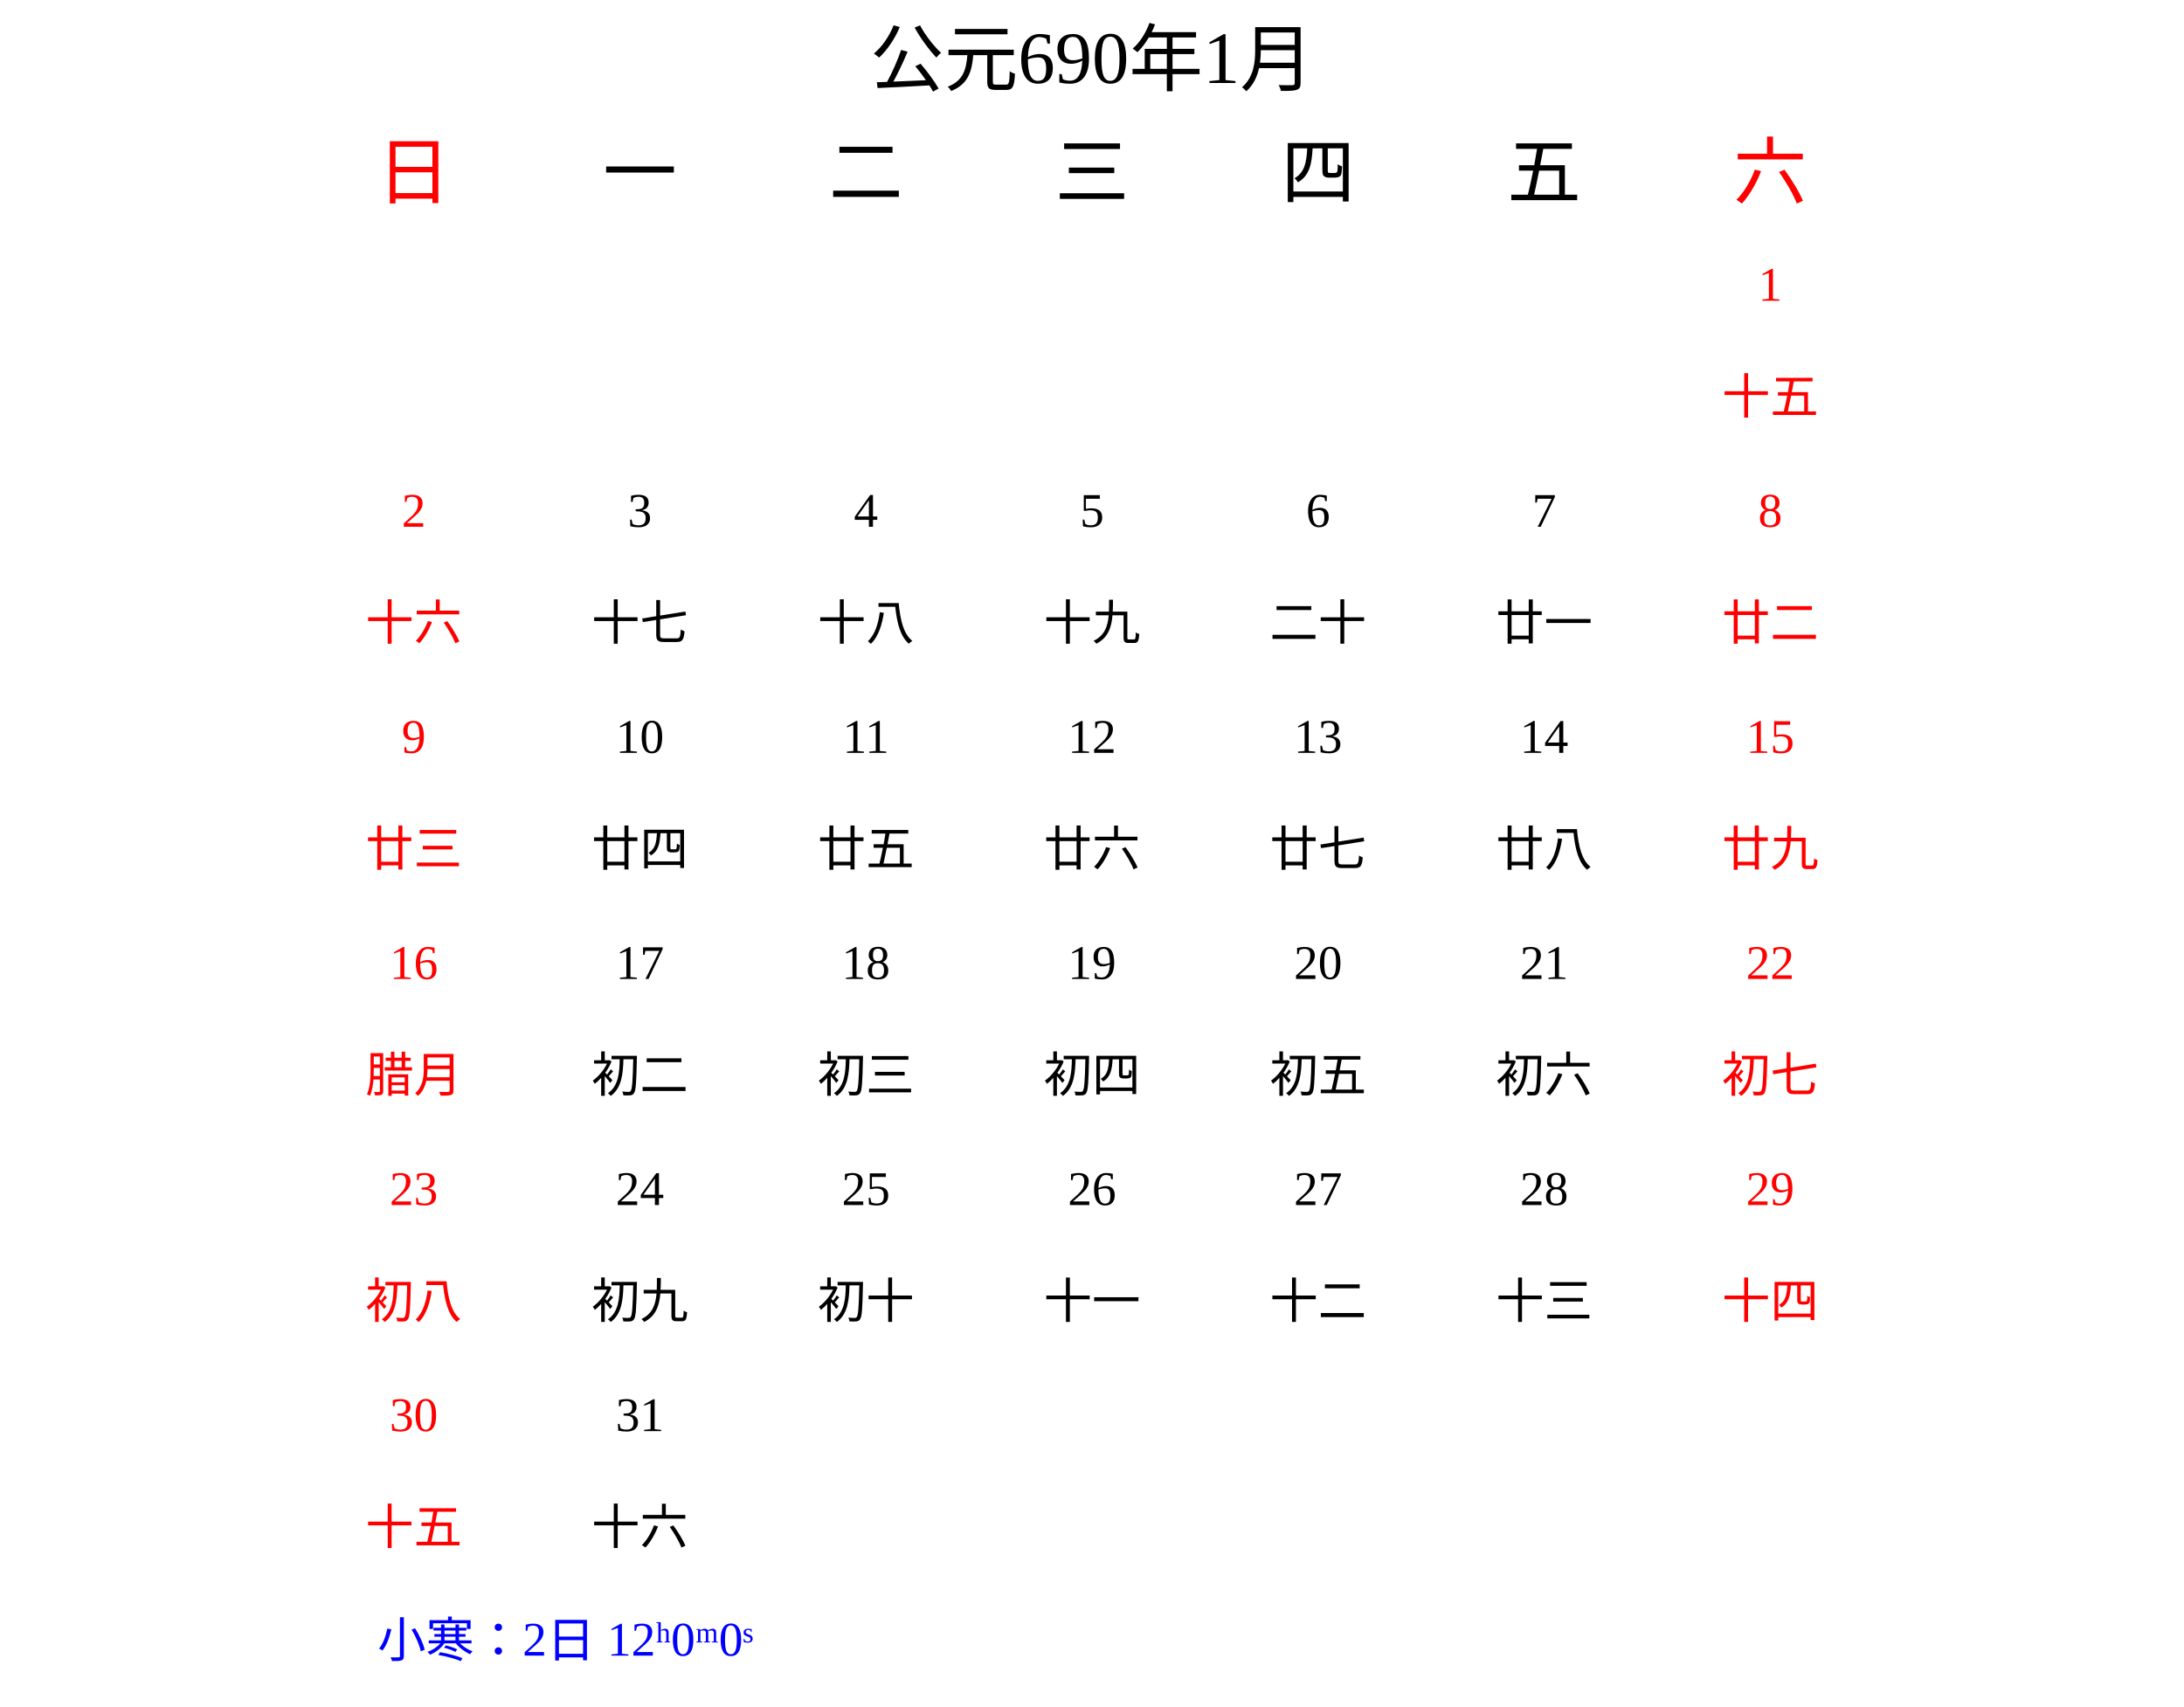
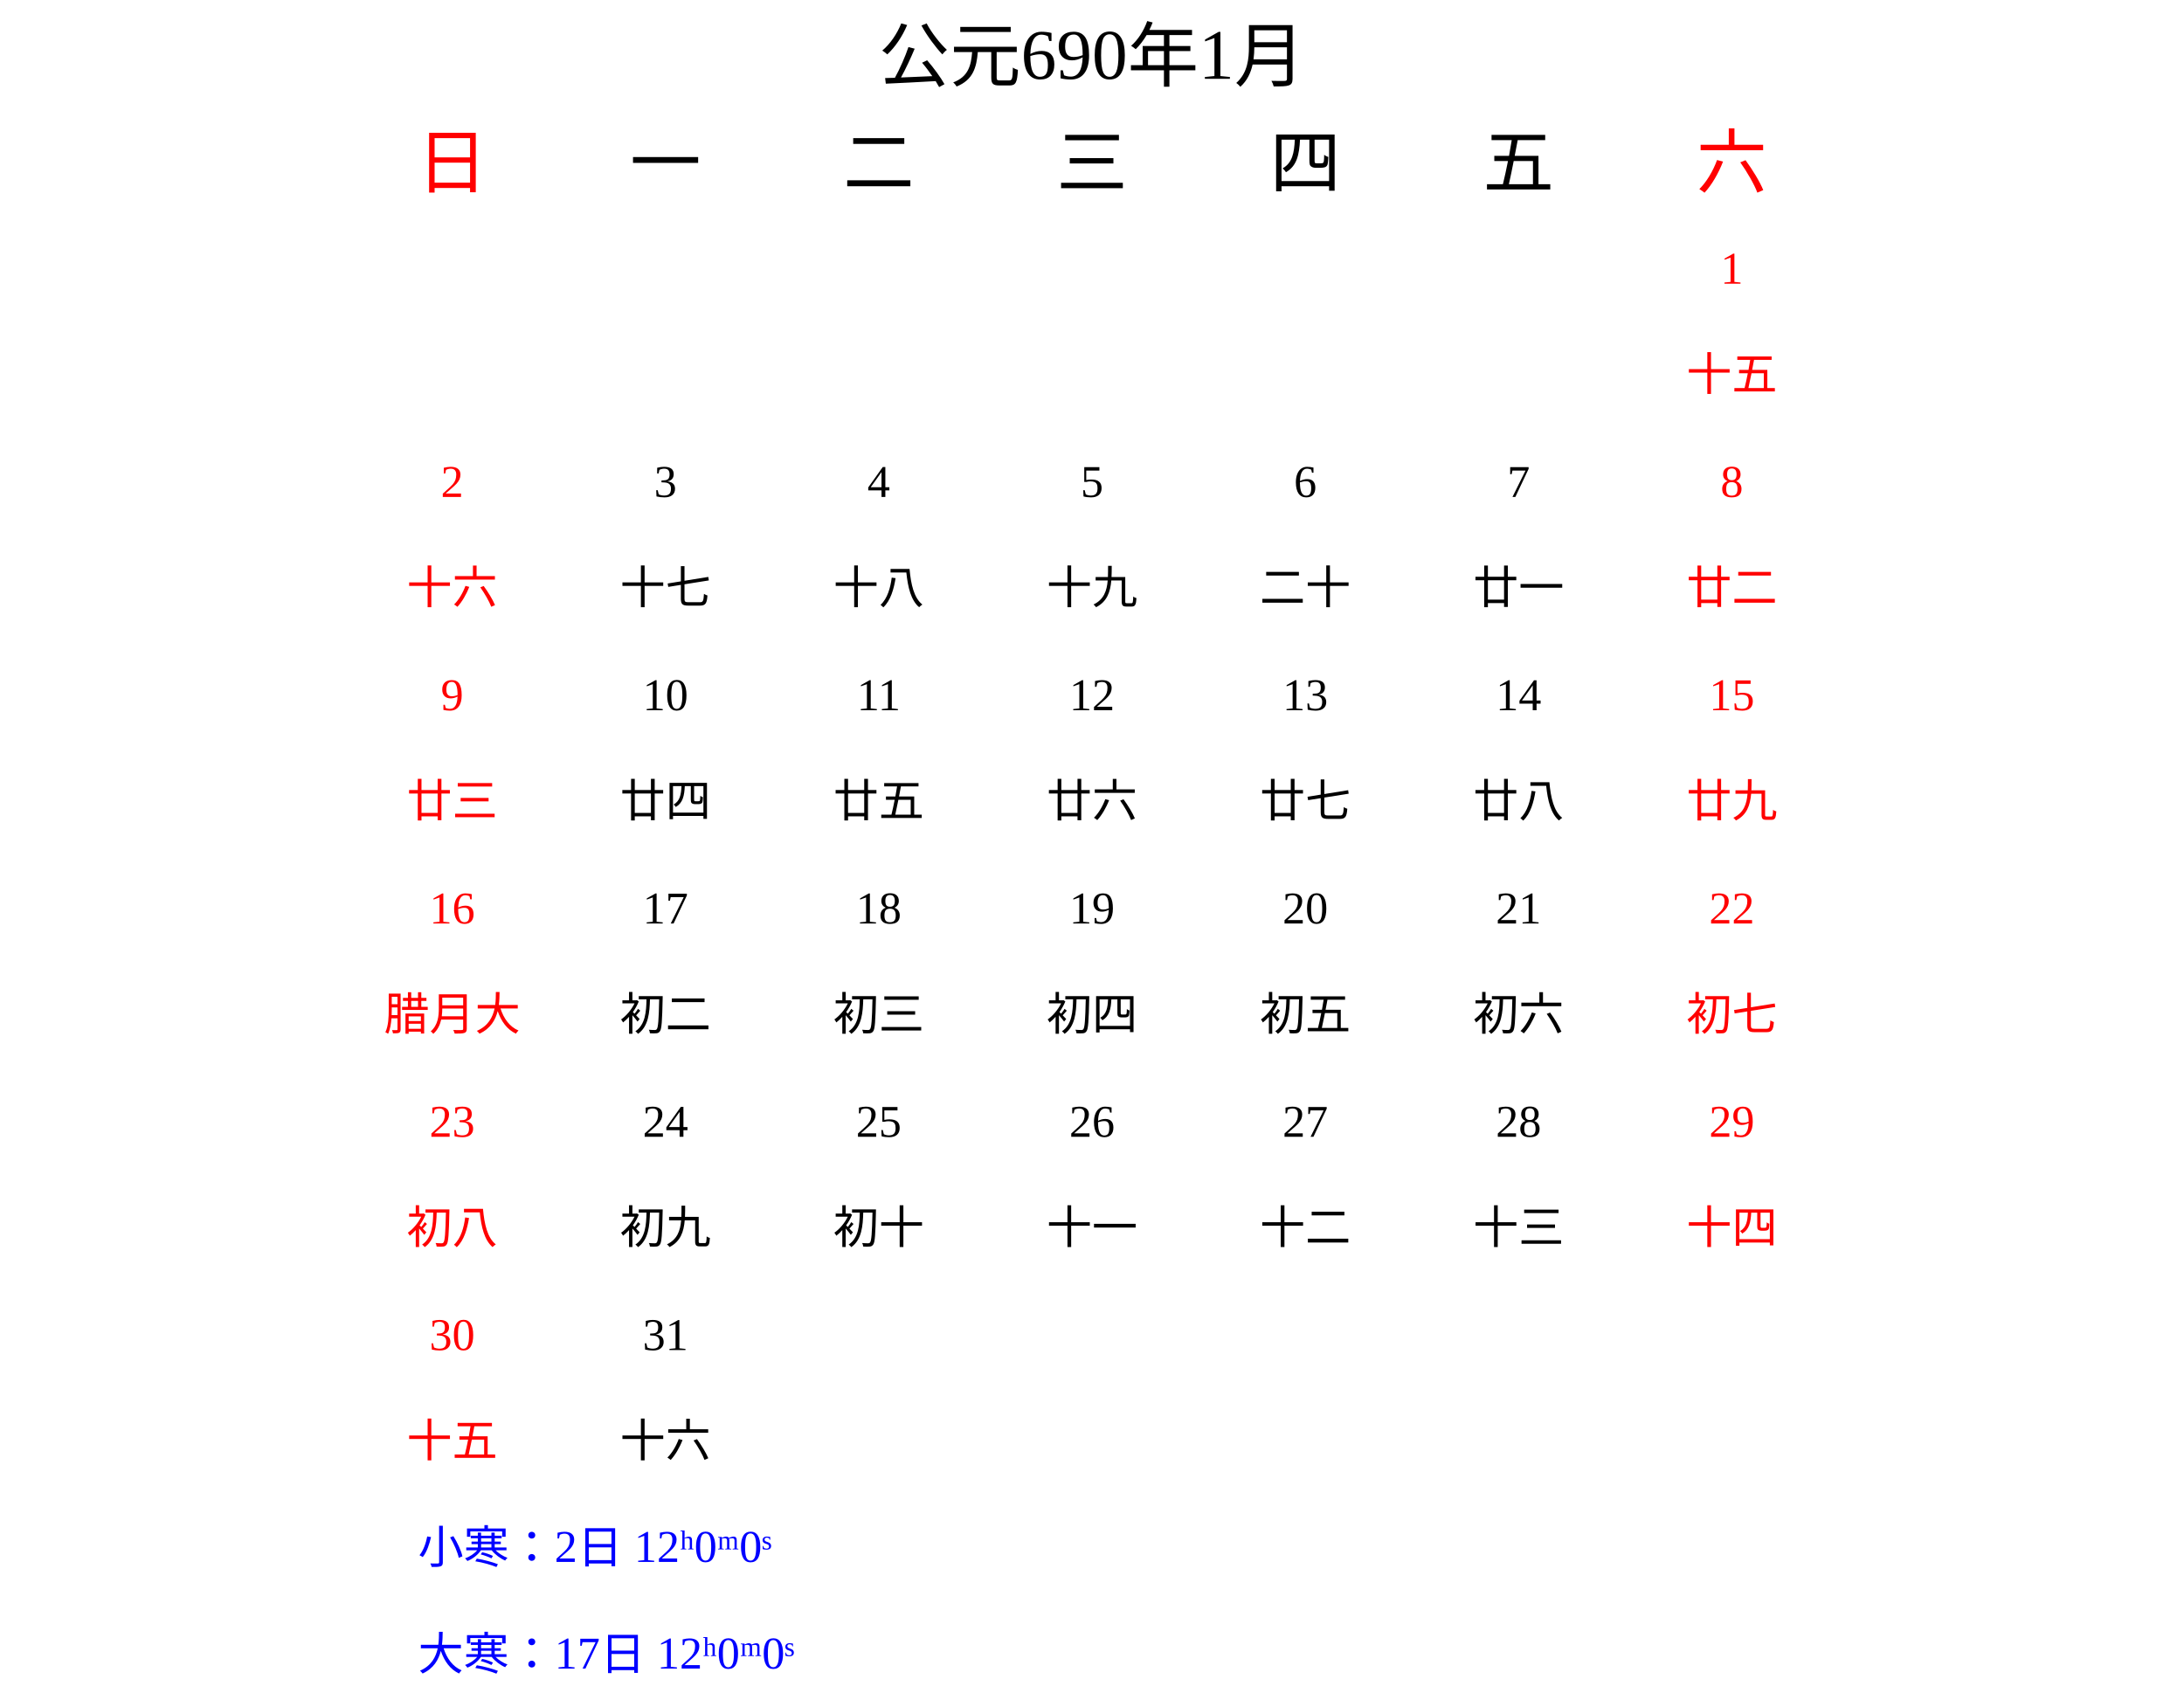
<svg xmlns="http://www.w3.org/2000/svg" width="1024" height="800">
-   <text x="512" y="40" style="font-size:26pt;fill:black;text-anchor:middle">公元690年1月</text>
-   <text x="194" y="93" style="font-size:26pt;fill:red;text-anchor:middle">日</text>
-   <text x="300" y="93" style="font-size:26pt;fill:black;text-anchor:middle">一</text>
-   <text x="406" y="93" style="font-size:26pt;fill:black;text-anchor:middle">二</text>
-   <text x="512" y="93" style="font-size:26pt;fill:black;text-anchor:middle">三</text>
-   <text x="618" y="93" style="font-size:26pt;fill:black;text-anchor:middle">四</text>
-   <text x="724" y="93" style="font-size:26pt;fill:black;text-anchor:middle">五</text>
-   <text x="830" y="93" style="font-size:26pt;fill:red;text-anchor:middle">六</text>
-   <text x="830" y="141" style="font-size:17pt;fill:red;text-anchor:middle">1</text>
-   <text x="830" y="194" style="font-size:17pt;fill:red;text-anchor:middle">十五</text>
-   <text x="194" y="247" style="font-size:17pt;fill:red;text-anchor:middle">2</text>
-   <text x="194" y="300" style="font-size:17pt;fill:red;text-anchor:middle">十六</text>
-   <text x="300" y="247" style="font-size:17pt;fill:black;text-anchor:middle">3</text>
-   <text x="300" y="300" style="font-size:17pt;fill:black;text-anchor:middle">十七</text>
-   <text x="406" y="247" style="font-size:17pt;fill:black;text-anchor:middle">4</text>
-   <text x="406" y="300" style="font-size:17pt;fill:black;text-anchor:middle">十八</text>
-   <text x="512" y="247" style="font-size:17pt;fill:black;text-anchor:middle">5</text>
-   <text x="512" y="300" style="font-size:17pt;fill:black;text-anchor:middle">十九</text>
-   <text x="618" y="247" style="font-size:17pt;fill:black;text-anchor:middle">6</text>
-   <text x="618" y="300" style="font-size:17pt;fill:black;text-anchor:middle">二十</text>
-   <text x="724" y="247" style="font-size:17pt;fill:black;text-anchor:middle">7</text>
-   <text x="724" y="300" style="font-size:17pt;fill:black;text-anchor:middle">廿一</text>
-   <text x="830" y="247" style="font-size:17pt;fill:red;text-anchor:middle">8</text>
-   <text x="830" y="300" style="font-size:17pt;fill:red;text-anchor:middle">廿二</text>
-   <text x="194" y="353" style="font-size:17pt;fill:red;text-anchor:middle">9</text>
-   <text x="194" y="406" style="font-size:17pt;fill:red;text-anchor:middle">廿三</text>
-   <text x="300" y="353" style="font-size:17pt;fill:black;text-anchor:middle">10</text>
-   <text x="300" y="406" style="font-size:17pt;fill:black;text-anchor:middle">廿四</text>
-   <text x="406" y="353" style="font-size:17pt;fill:black;text-anchor:middle">11</text>
-   <text x="406" y="406" style="font-size:17pt;fill:black;text-anchor:middle">廿五</text>
-   <text x="512" y="353" style="font-size:17pt;fill:black;text-anchor:middle">12</text>
-   <text x="512" y="406" style="font-size:17pt;fill:black;text-anchor:middle">廿六</text>
-   <text x="618" y="353" style="font-size:17pt;fill:black;text-anchor:middle">13</text>
-   <text x="618" y="406" style="font-size:17pt;fill:black;text-anchor:middle">廿七</text>
-   <text x="724" y="353" style="font-size:17pt;fill:black;text-anchor:middle">14</text>
-   <text x="724" y="406" style="font-size:17pt;fill:black;text-anchor:middle">廿八</text>
-   <text x="830" y="353" style="font-size:17pt;fill:red;text-anchor:middle">15</text>
-   <text x="830" y="406" style="font-size:17pt;fill:red;text-anchor:middle">廿九</text>
-   <text x="194" y="459" style="font-size:17pt;fill:red;text-anchor:middle">16</text>
-   <text x="194" y="512" style="font-size:17pt;fill:red;text-anchor:middle">腊月</text>
-   <text x="300" y="459" style="font-size:17pt;fill:black;text-anchor:middle">17</text>
-   <text x="300" y="512" style="font-size:17pt;fill:black;text-anchor:middle">初二</text>
-   <text x="406" y="459" style="font-size:17pt;fill:black;text-anchor:middle">18</text>
-   <text x="406" y="512" style="font-size:17pt;fill:black;text-anchor:middle">初三</text>
-   <text x="512" y="459" style="font-size:17pt;fill:black;text-anchor:middle">19</text>
-   <text x="512" y="512" style="font-size:17pt;fill:black;text-anchor:middle">初四</text>
-   <text x="618" y="459" style="font-size:17pt;fill:black;text-anchor:middle">20</text>
-   <text x="618" y="512" style="font-size:17pt;fill:black;text-anchor:middle">初五</text>
-   <text x="724" y="459" style="font-size:17pt;fill:black;text-anchor:middle">21</text>
-   <text x="724" y="512" style="font-size:17pt;fill:black;text-anchor:middle">初六</text>
-   <text x="830" y="459" style="font-size:17pt;fill:red;text-anchor:middle">22</text>
-   <text x="830" y="512" style="font-size:17pt;fill:red;text-anchor:middle">初七</text>
-   <text x="194" y="565" style="font-size:17pt;fill:red;text-anchor:middle">23</text>
-   <text x="194" y="618" style="font-size:17pt;fill:red;text-anchor:middle">初八</text>
-   <text x="300" y="565" style="font-size:17pt;fill:black;text-anchor:middle">24</text>
-   <text x="300" y="618" style="font-size:17pt;fill:black;text-anchor:middle">初九</text>
-   <text x="406" y="565" style="font-size:17pt;fill:black;text-anchor:middle">25</text>
-   <text x="406" y="618" style="font-size:17pt;fill:black;text-anchor:middle">初十</text>
-   <text x="512" y="565" style="font-size:17pt;fill:black;text-anchor:middle">26</text>
-   <text x="512" y="618" style="font-size:17pt;fill:black;text-anchor:middle">十一</text>
-   <text x="618" y="565" style="font-size:17pt;fill:black;text-anchor:middle">27</text>
-   <text x="618" y="618" style="font-size:17pt;fill:black;text-anchor:middle">十二</text>
-   <text x="724" y="565" style="font-size:17pt;fill:black;text-anchor:middle">28</text>
-   <text x="724" y="618" style="font-size:17pt;fill:black;text-anchor:middle">十三</text>
-   <text x="830" y="565" style="font-size:17pt;fill:red;text-anchor:middle">29</text>
-   <text x="830" y="618" style="font-size:17pt;fill:red;text-anchor:middle">十四</text>
-   <text x="194" y="671" style="font-size:17pt;fill:red;text-anchor:middle">30</text>
-   <text x="194" y="724" style="font-size:17pt;fill:red;text-anchor:middle">十五</text>
-   <text x="300" y="671" style="font-size:17pt;fill:black;text-anchor:middle">31</text>
-   <text x="300" y="724" style="font-size:17pt;fill:black;text-anchor:middle">十六</text>
-   <text x="177" y="777" style="font-size:17pt;fill:blue;text-anchor:left">小寒：2日 12ʰ0ᵐ0ˢ</text>
-   <text x="177" y="830" style="font-size:17pt;fill:blue;text-anchor:left">大寒：17日 12ʰ0ᵐ0ˢ</text>
+   <text x="512" y="38" style="font-size:25pt;fill:black;text-anchor:middle">公元690年1月</text>
+   <text x="212" y="88" style="font-size:25pt;fill:red;text-anchor:middle">日</text>
+   <text x="312" y="88" style="font-size:25pt;fill:black;text-anchor:middle">一</text>
+   <text x="412" y="88" style="font-size:25pt;fill:black;text-anchor:middle">二</text>
+   <text x="512" y="88" style="font-size:25pt;fill:black;text-anchor:middle">三</text>
+   <text x="612" y="88" style="font-size:25pt;fill:black;text-anchor:middle">四</text>
+   <text x="712" y="88" style="font-size:25pt;fill:black;text-anchor:middle">五</text>
+   <text x="812" y="88" style="font-size:25pt;fill:red;text-anchor:middle">六</text>
+   <text x="812" y="133" style="font-size:16pt;fill:red;text-anchor:middle">1</text>
+   <text x="812" y="183" style="font-size:16pt;fill:red;text-anchor:middle">十五</text>
+   <text x="212" y="233" style="font-size:16pt;fill:red;text-anchor:middle">2</text>
+   <text x="212" y="283" style="font-size:16pt;fill:red;text-anchor:middle">十六</text>
+   <text x="312" y="233" style="font-size:16pt;fill:black;text-anchor:middle">3</text>
+   <text x="312" y="283" style="font-size:16pt;fill:black;text-anchor:middle">十七</text>
+   <text x="412" y="233" style="font-size:16pt;fill:black;text-anchor:middle">4</text>
+   <text x="412" y="283" style="font-size:16pt;fill:black;text-anchor:middle">十八</text>
+   <text x="512" y="233" style="font-size:16pt;fill:black;text-anchor:middle">5</text>
+   <text x="512" y="283" style="font-size:16pt;fill:black;text-anchor:middle">十九</text>
+   <text x="612" y="233" style="font-size:16pt;fill:black;text-anchor:middle">6</text>
+   <text x="612" y="283" style="font-size:16pt;fill:black;text-anchor:middle">二十</text>
+   <text x="712" y="233" style="font-size:16pt;fill:black;text-anchor:middle">7</text>
+   <text x="712" y="283" style="font-size:16pt;fill:black;text-anchor:middle">廿一</text>
+   <text x="812" y="233" style="font-size:16pt;fill:red;text-anchor:middle">8</text>
+   <text x="812" y="283" style="font-size:16pt;fill:red;text-anchor:middle">廿二</text>
+   <text x="212" y="333" style="font-size:16pt;fill:red;text-anchor:middle">9</text>
+   <text x="212" y="383" style="font-size:16pt;fill:red;text-anchor:middle">廿三</text>
+   <text x="312" y="333" style="font-size:16pt;fill:black;text-anchor:middle">10</text>
+   <text x="312" y="383" style="font-size:16pt;fill:black;text-anchor:middle">廿四</text>
+   <text x="412" y="333" style="font-size:16pt;fill:black;text-anchor:middle">11</text>
+   <text x="412" y="383" style="font-size:16pt;fill:black;text-anchor:middle">廿五</text>
+   <text x="512" y="333" style="font-size:16pt;fill:black;text-anchor:middle">12</text>
+   <text x="512" y="383" style="font-size:16pt;fill:black;text-anchor:middle">廿六</text>
+   <text x="612" y="333" style="font-size:16pt;fill:black;text-anchor:middle">13</text>
+   <text x="612" y="383" style="font-size:16pt;fill:black;text-anchor:middle">廿七</text>
+   <text x="712" y="333" style="font-size:16pt;fill:black;text-anchor:middle">14</text>
+   <text x="712" y="383" style="font-size:16pt;fill:black;text-anchor:middle">廿八</text>
+   <text x="812" y="333" style="font-size:16pt;fill:red;text-anchor:middle">15</text>
+   <text x="812" y="383" style="font-size:16pt;fill:red;text-anchor:middle">廿九</text>
+   <text x="212" y="433" style="font-size:16pt;fill:red;text-anchor:middle">16</text>
+   <text x="212" y="483" style="font-size:16pt;fill:red;text-anchor:middle">腊月大</text>
+   <text x="312" y="433" style="font-size:16pt;fill:black;text-anchor:middle">17</text>
+   <text x="312" y="483" style="font-size:16pt;fill:black;text-anchor:middle">初二</text>
+   <text x="412" y="433" style="font-size:16pt;fill:black;text-anchor:middle">18</text>
+   <text x="412" y="483" style="font-size:16pt;fill:black;text-anchor:middle">初三</text>
+   <text x="512" y="433" style="font-size:16pt;fill:black;text-anchor:middle">19</text>
+   <text x="512" y="483" style="font-size:16pt;fill:black;text-anchor:middle">初四</text>
+   <text x="612" y="433" style="font-size:16pt;fill:black;text-anchor:middle">20</text>
+   <text x="612" y="483" style="font-size:16pt;fill:black;text-anchor:middle">初五</text>
+   <text x="712" y="433" style="font-size:16pt;fill:black;text-anchor:middle">21</text>
+   <text x="712" y="483" style="font-size:16pt;fill:black;text-anchor:middle">初六</text>
+   <text x="812" y="433" style="font-size:16pt;fill:red;text-anchor:middle">22</text>
+   <text x="812" y="483" style="font-size:16pt;fill:red;text-anchor:middle">初七</text>
+   <text x="212" y="533" style="font-size:16pt;fill:red;text-anchor:middle">23</text>
+   <text x="212" y="583" style="font-size:16pt;fill:red;text-anchor:middle">初八</text>
+   <text x="312" y="533" style="font-size:16pt;fill:black;text-anchor:middle">24</text>
+   <text x="312" y="583" style="font-size:16pt;fill:black;text-anchor:middle">初九</text>
+   <text x="412" y="533" style="font-size:16pt;fill:black;text-anchor:middle">25</text>
+   <text x="412" y="583" style="font-size:16pt;fill:black;text-anchor:middle">初十</text>
+   <text x="512" y="533" style="font-size:16pt;fill:black;text-anchor:middle">26</text>
+   <text x="512" y="583" style="font-size:16pt;fill:black;text-anchor:middle">十一</text>
+   <text x="612" y="533" style="font-size:16pt;fill:black;text-anchor:middle">27</text>
+   <text x="612" y="583" style="font-size:16pt;fill:black;text-anchor:middle">十二</text>
+   <text x="712" y="533" style="font-size:16pt;fill:black;text-anchor:middle">28</text>
+   <text x="712" y="583" style="font-size:16pt;fill:black;text-anchor:middle">十三</text>
+   <text x="812" y="533" style="font-size:16pt;fill:red;text-anchor:middle">29</text>
+   <text x="812" y="583" style="font-size:16pt;fill:red;text-anchor:middle">十四</text>
+   <text x="212" y="633" style="font-size:16pt;fill:red;text-anchor:middle">30</text>
+   <text x="212" y="683" style="font-size:16pt;fill:red;text-anchor:middle">十五</text>
+   <text x="312" y="633" style="font-size:16pt;fill:black;text-anchor:middle">31</text>
+   <text x="312" y="683" style="font-size:16pt;fill:black;text-anchor:middle">十六</text>
+   <text x="196" y="733" style="font-size:16pt;fill:blue;text-anchor:left">小寒：2日 12ʰ0ᵐ0ˢ</text>
+   <text x="196" y="783" style="font-size:16pt;fill:blue;text-anchor:left">大寒：17日 12ʰ0ᵐ0ˢ</text>
</svg>
